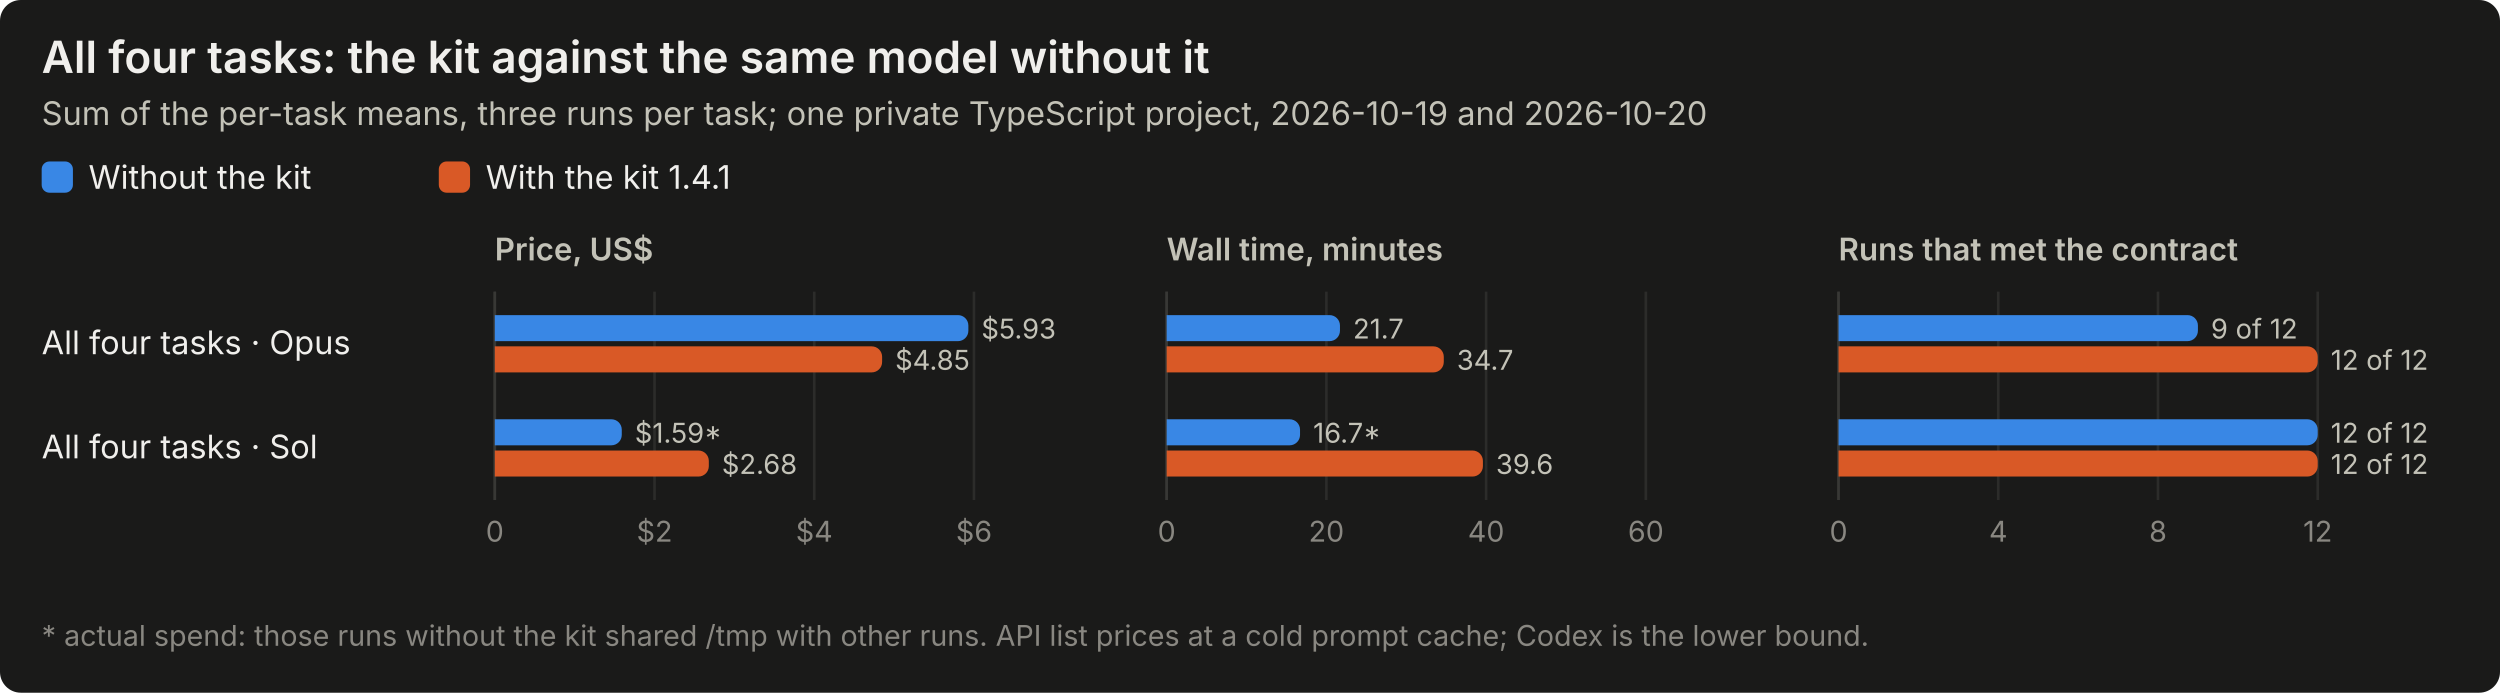
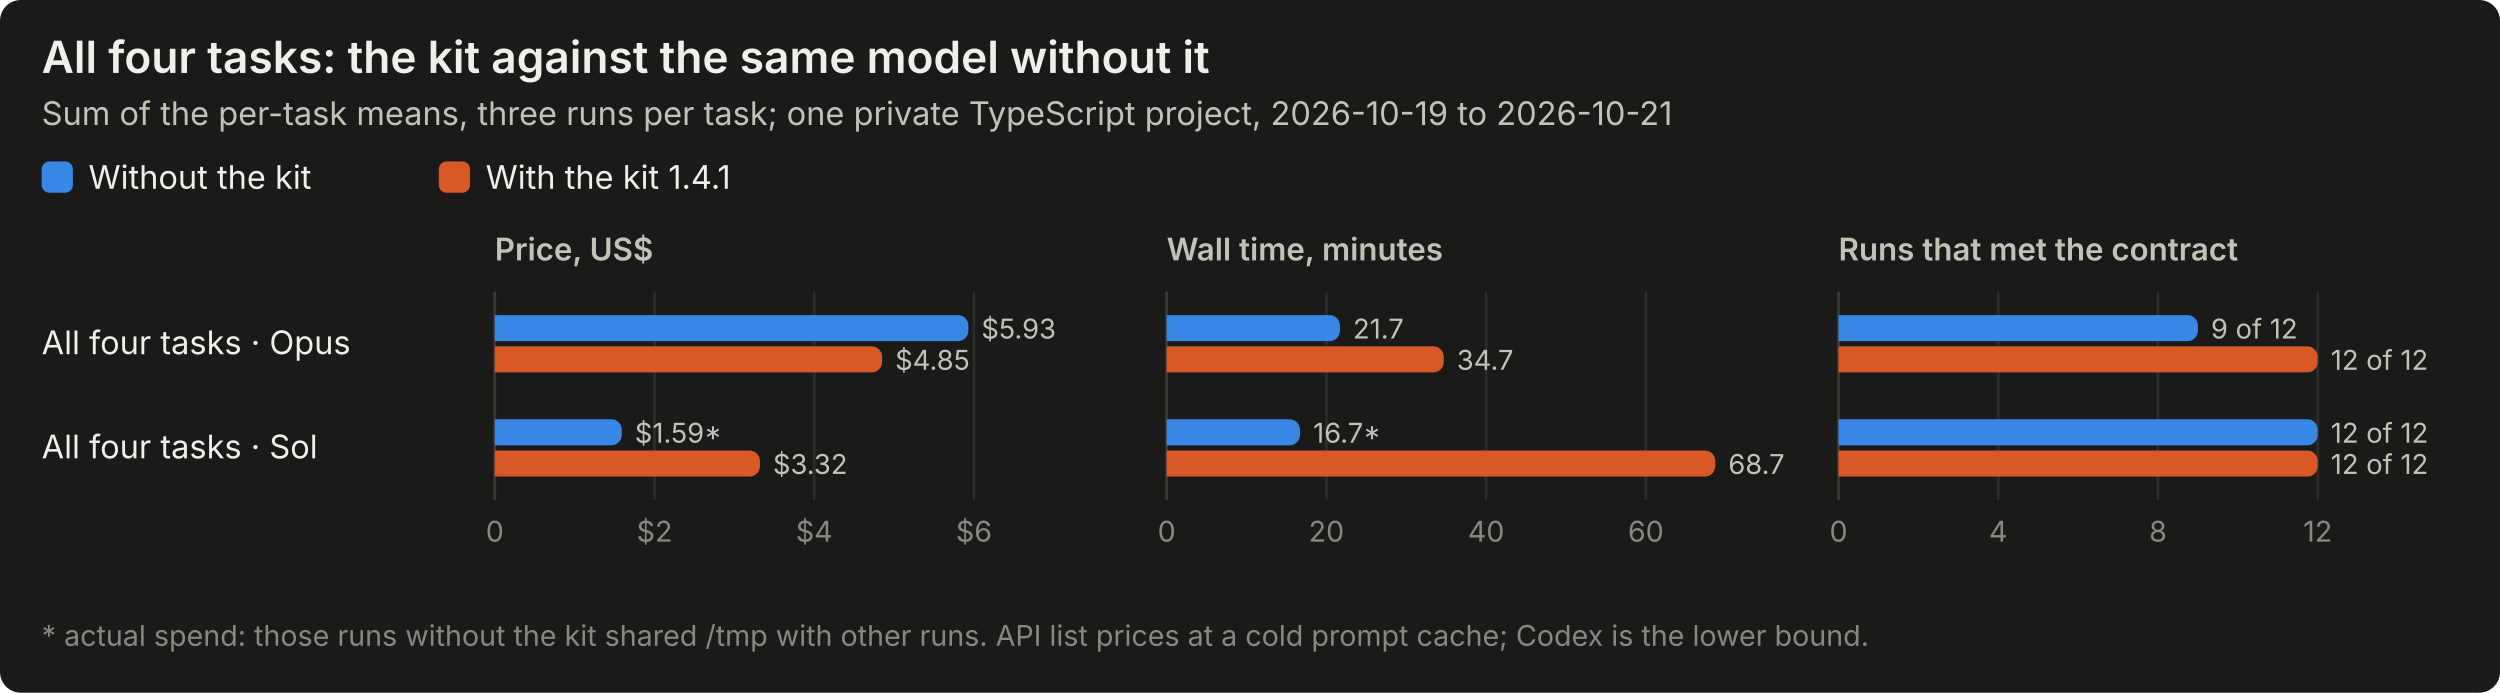
<svg xmlns="http://www.w3.org/2000/svg" width="960" height="266" viewBox="0 0 960 266" role="img" aria-labelledby="t d" font-family="system-ui, -apple-system, &quot;Segoe UI&quot;, sans-serif">
  <rect width="960" height="266" rx="8" fill="#1a1a19" />
  <text x="16" y="28" font-size="17" font-weight="600" fill="#f0efec">All four tasks: the kit against the same model without it</text>
-   <text x="16" y="48" font-size="12.5" fill="#c3c2b7">Sum of the per-task means, three runs per task; one private TypeScript project, 2026-10-19 and 2026-10-20</text>
+   <text x="16" y="48" font-size="12.5" fill="#c3c2b7">Sum of the per-task means, three runs per task; one private TypeScript project, 2026-10-19 to 2026-10-21</text>
  <rect x="16" y="62" width="12" height="12" rx="3" fill="#3987e5" />
  <text x="34" y="72.5" font-size="12.5" fill="#f0efec">Without the kit</text>
  <rect x="168.5" y="62" width="12" height="12" rx="3" fill="#d95926" />
  <text x="186.5" y="72.5" font-size="12.5" fill="#f0efec">With the kit 1.4.1</text>
  <text x="16" y="136" font-size="12.5" fill="#f0efec">All four tasks · Opus</text>
  <text x="16" y="176" font-size="12.5" fill="#f0efec">All four tasks · Sol</text>
  <text x="190" y="100" font-size="12" font-weight="600" fill="#c3c2b7">Price, US$</text>
  <line x1="190" y1="112" x2="190" y2="192" stroke="#2c2c2a" stroke-width="1" />
  <text x="190" y="208" font-size="11" fill="#898781" text-anchor="middle" style="font-variant-numeric: tabular-nums">0</text>
  <line x1="251.333" y1="112" x2="251.333" y2="192" stroke="#2c2c2a" stroke-width="1" />
  <text x="251.333" y="208" font-size="11" fill="#898781" text-anchor="middle" style="font-variant-numeric: tabular-nums">$2</text>
  <line x1="312.667" y1="112" x2="312.667" y2="192" stroke="#2c2c2a" stroke-width="1" />
  <text x="312.667" y="208" font-size="11" fill="#898781" text-anchor="middle" style="font-variant-numeric: tabular-nums">$4</text>
  <line x1="374" y1="112" x2="374" y2="192" stroke="#2c2c2a" stroke-width="1" />
  <text x="374" y="208" font-size="11" fill="#898781" text-anchor="middle" style="font-variant-numeric: tabular-nums">$6</text>
  <line x1="190" y1="112" x2="190" y2="192" stroke="#383835" stroke-width="1" />
  <path d="M190,121 h177.853 a4,4 0 0 1 4,4 v2 a4,4 0 0 1 -4,4 h-177.853 z" fill="#3987e5" />
  <text x="376.853" y="130" font-size="10.5" fill="#c3c2b7" style="font-variant-numeric: tabular-nums">$5.93</text>
  <path d="M190,133 h144.733 a4,4 0 0 1 4,4 v2 a4,4 0 0 1 -4,4 h-144.733 z" fill="#d95926" />
  <text x="343.733" y="142" font-size="10.5" fill="#c3c2b7" style="font-variant-numeric: tabular-nums">$4.85</text>
  <path d="M190,161 h44.76 a4,4 0 0 1 4,4 v2 a4,4 0 0 1 -4,4 h-44.76 z" fill="#3987e5" />
  <text x="243.76" y="170" font-size="10.5" fill="#c3c2b7" style="font-variant-numeric: tabular-nums">$1.59*</text>
-   <path d="M190,173 h78.187 a4,4 0 0 1 4,4 v2 a4,4 0 0 1 -4,4 h-78.187 z" fill="#d95926" />
-   <text x="277.187" y="182" font-size="10.5" fill="#c3c2b7" style="font-variant-numeric: tabular-nums">$2.68</text>
+   <path d="M190,173 h97.813 a4,4 0 0 1 4,4 v2 a4,4 0 0 1 -4,4 h-97.813 z" fill="#d95926" />
+   <text x="296.813" y="182" font-size="10.5" fill="#c3c2b7" style="font-variant-numeric: tabular-nums">$3.32</text>
  <text x="448" y="100" font-size="12" font-weight="600" fill="#c3c2b7">Wall time, minutes</text>
  <line x1="448" y1="112" x2="448" y2="192" stroke="#2c2c2a" stroke-width="1" />
  <text x="448" y="208" font-size="11" fill="#898781" text-anchor="middle" style="font-variant-numeric: tabular-nums">0</text>
  <line x1="509.333" y1="112" x2="509.333" y2="192" stroke="#2c2c2a" stroke-width="1" />
  <text x="509.333" y="208" font-size="11" fill="#898781" text-anchor="middle" style="font-variant-numeric: tabular-nums">20</text>
  <line x1="570.667" y1="112" x2="570.667" y2="192" stroke="#2c2c2a" stroke-width="1" />
  <text x="570.667" y="208" font-size="11" fill="#898781" text-anchor="middle" style="font-variant-numeric: tabular-nums">40</text>
  <line x1="632" y1="112" x2="632" y2="192" stroke="#2c2c2a" stroke-width="1" />
  <text x="632" y="208" font-size="11" fill="#898781" text-anchor="middle" style="font-variant-numeric: tabular-nums">60</text>
  <line x1="448" y1="112" x2="448" y2="192" stroke="#383835" stroke-width="1" />
  <path d="M448,121 h62.547 a4,4 0 0 1 4,4 v2 a4,4 0 0 1 -4,4 h-62.547 z" fill="#3987e5" />
  <text x="519.547" y="130" font-size="10.5" fill="#c3c2b7" style="font-variant-numeric: tabular-nums">21.7</text>
  <path d="M448,133 h102.413 a4,4 0 0 1 4,4 v2 a4,4 0 0 1 -4,4 h-102.413 z" fill="#d95926" />
  <text x="559.413" y="142" font-size="10.5" fill="#c3c2b7" style="font-variant-numeric: tabular-nums">34.7</text>
  <path d="M448,161 h47.213 a4,4 0 0 1 4,4 v2 a4,4 0 0 1 -4,4 h-47.213 z" fill="#3987e5" />
  <text x="504.213" y="170" font-size="10.5" fill="#c3c2b7" style="font-variant-numeric: tabular-nums">16.7*</text>
-   <path d="M448,173 h117.44 a4,4 0 0 1 4,4 v2 a4,4 0 0 1 -4,4 h-117.44 z" fill="#d95926" />
-   <text x="574.44" y="182" font-size="10.5" fill="#c3c2b7" style="font-variant-numeric: tabular-nums">39.6</text>
+   <path d="M448,173 h206.68 a4,4 0 0 1 4,4 v2 a4,4 0 0 1 -4,4 h-206.68 z" fill="#d95926" />
+   <text x="663.68" y="182" font-size="10.5" fill="#c3c2b7" style="font-variant-numeric: tabular-nums">68.7</text>
  <text x="706" y="100" font-size="12" font-weight="600" fill="#c3c2b7">Runs that met the contract</text>
  <line x1="706" y1="112" x2="706" y2="192" stroke="#2c2c2a" stroke-width="1" />
  <text x="706" y="208" font-size="11" fill="#898781" text-anchor="middle" style="font-variant-numeric: tabular-nums">0</text>
  <line x1="767.333" y1="112" x2="767.333" y2="192" stroke="#2c2c2a" stroke-width="1" />
  <text x="767.333" y="208" font-size="11" fill="#898781" text-anchor="middle" style="font-variant-numeric: tabular-nums">4</text>
  <line x1="828.667" y1="112" x2="828.667" y2="192" stroke="#2c2c2a" stroke-width="1" />
  <text x="828.667" y="208" font-size="11" fill="#898781" text-anchor="middle" style="font-variant-numeric: tabular-nums">8</text>
  <line x1="890" y1="112" x2="890" y2="192" stroke="#2c2c2a" stroke-width="1" />
  <text x="890" y="208" font-size="11" fill="#898781" text-anchor="middle" style="font-variant-numeric: tabular-nums">12</text>
  <line x1="706" y1="112" x2="706" y2="192" stroke="#383835" stroke-width="1" />
  <path d="M706,121 h134 a4,4 0 0 1 4,4 v2 a4,4 0 0 1 -4,4 h-134 z" fill="#3987e5" />
  <text x="849" y="130" font-size="10.5" fill="#c3c2b7" style="font-variant-numeric: tabular-nums">9 of 12</text>
  <path d="M706,133 h180 a4,4 0 0 1 4,4 v2 a4,4 0 0 1 -4,4 h-180 z" fill="#d95926" />
  <text x="895" y="142" font-size="10.5" fill="#c3c2b7" style="font-variant-numeric: tabular-nums">12 of 12</text>
  <path d="M706,161 h180 a4,4 0 0 1 4,4 v2 a4,4 0 0 1 -4,4 h-180 z" fill="#3987e5" />
  <text x="895" y="170" font-size="10.5" fill="#c3c2b7" style="font-variant-numeric: tabular-nums">12 of 12</text>
  <path d="M706,173 h180 a4,4 0 0 1 4,4 v2 a4,4 0 0 1 -4,4 h-180 z" fill="#d95926" />
  <text x="895" y="182" font-size="10.5" fill="#c3c2b7" style="font-variant-numeric: tabular-nums">12 of 12</text>
  <text x="16" y="248" font-size="11" fill="#898781">* actual spend: those runs without the kit shared /tmp with other runs. API list prices at a cold prompt cache; Codex is the lower bound.</text>
</svg>
